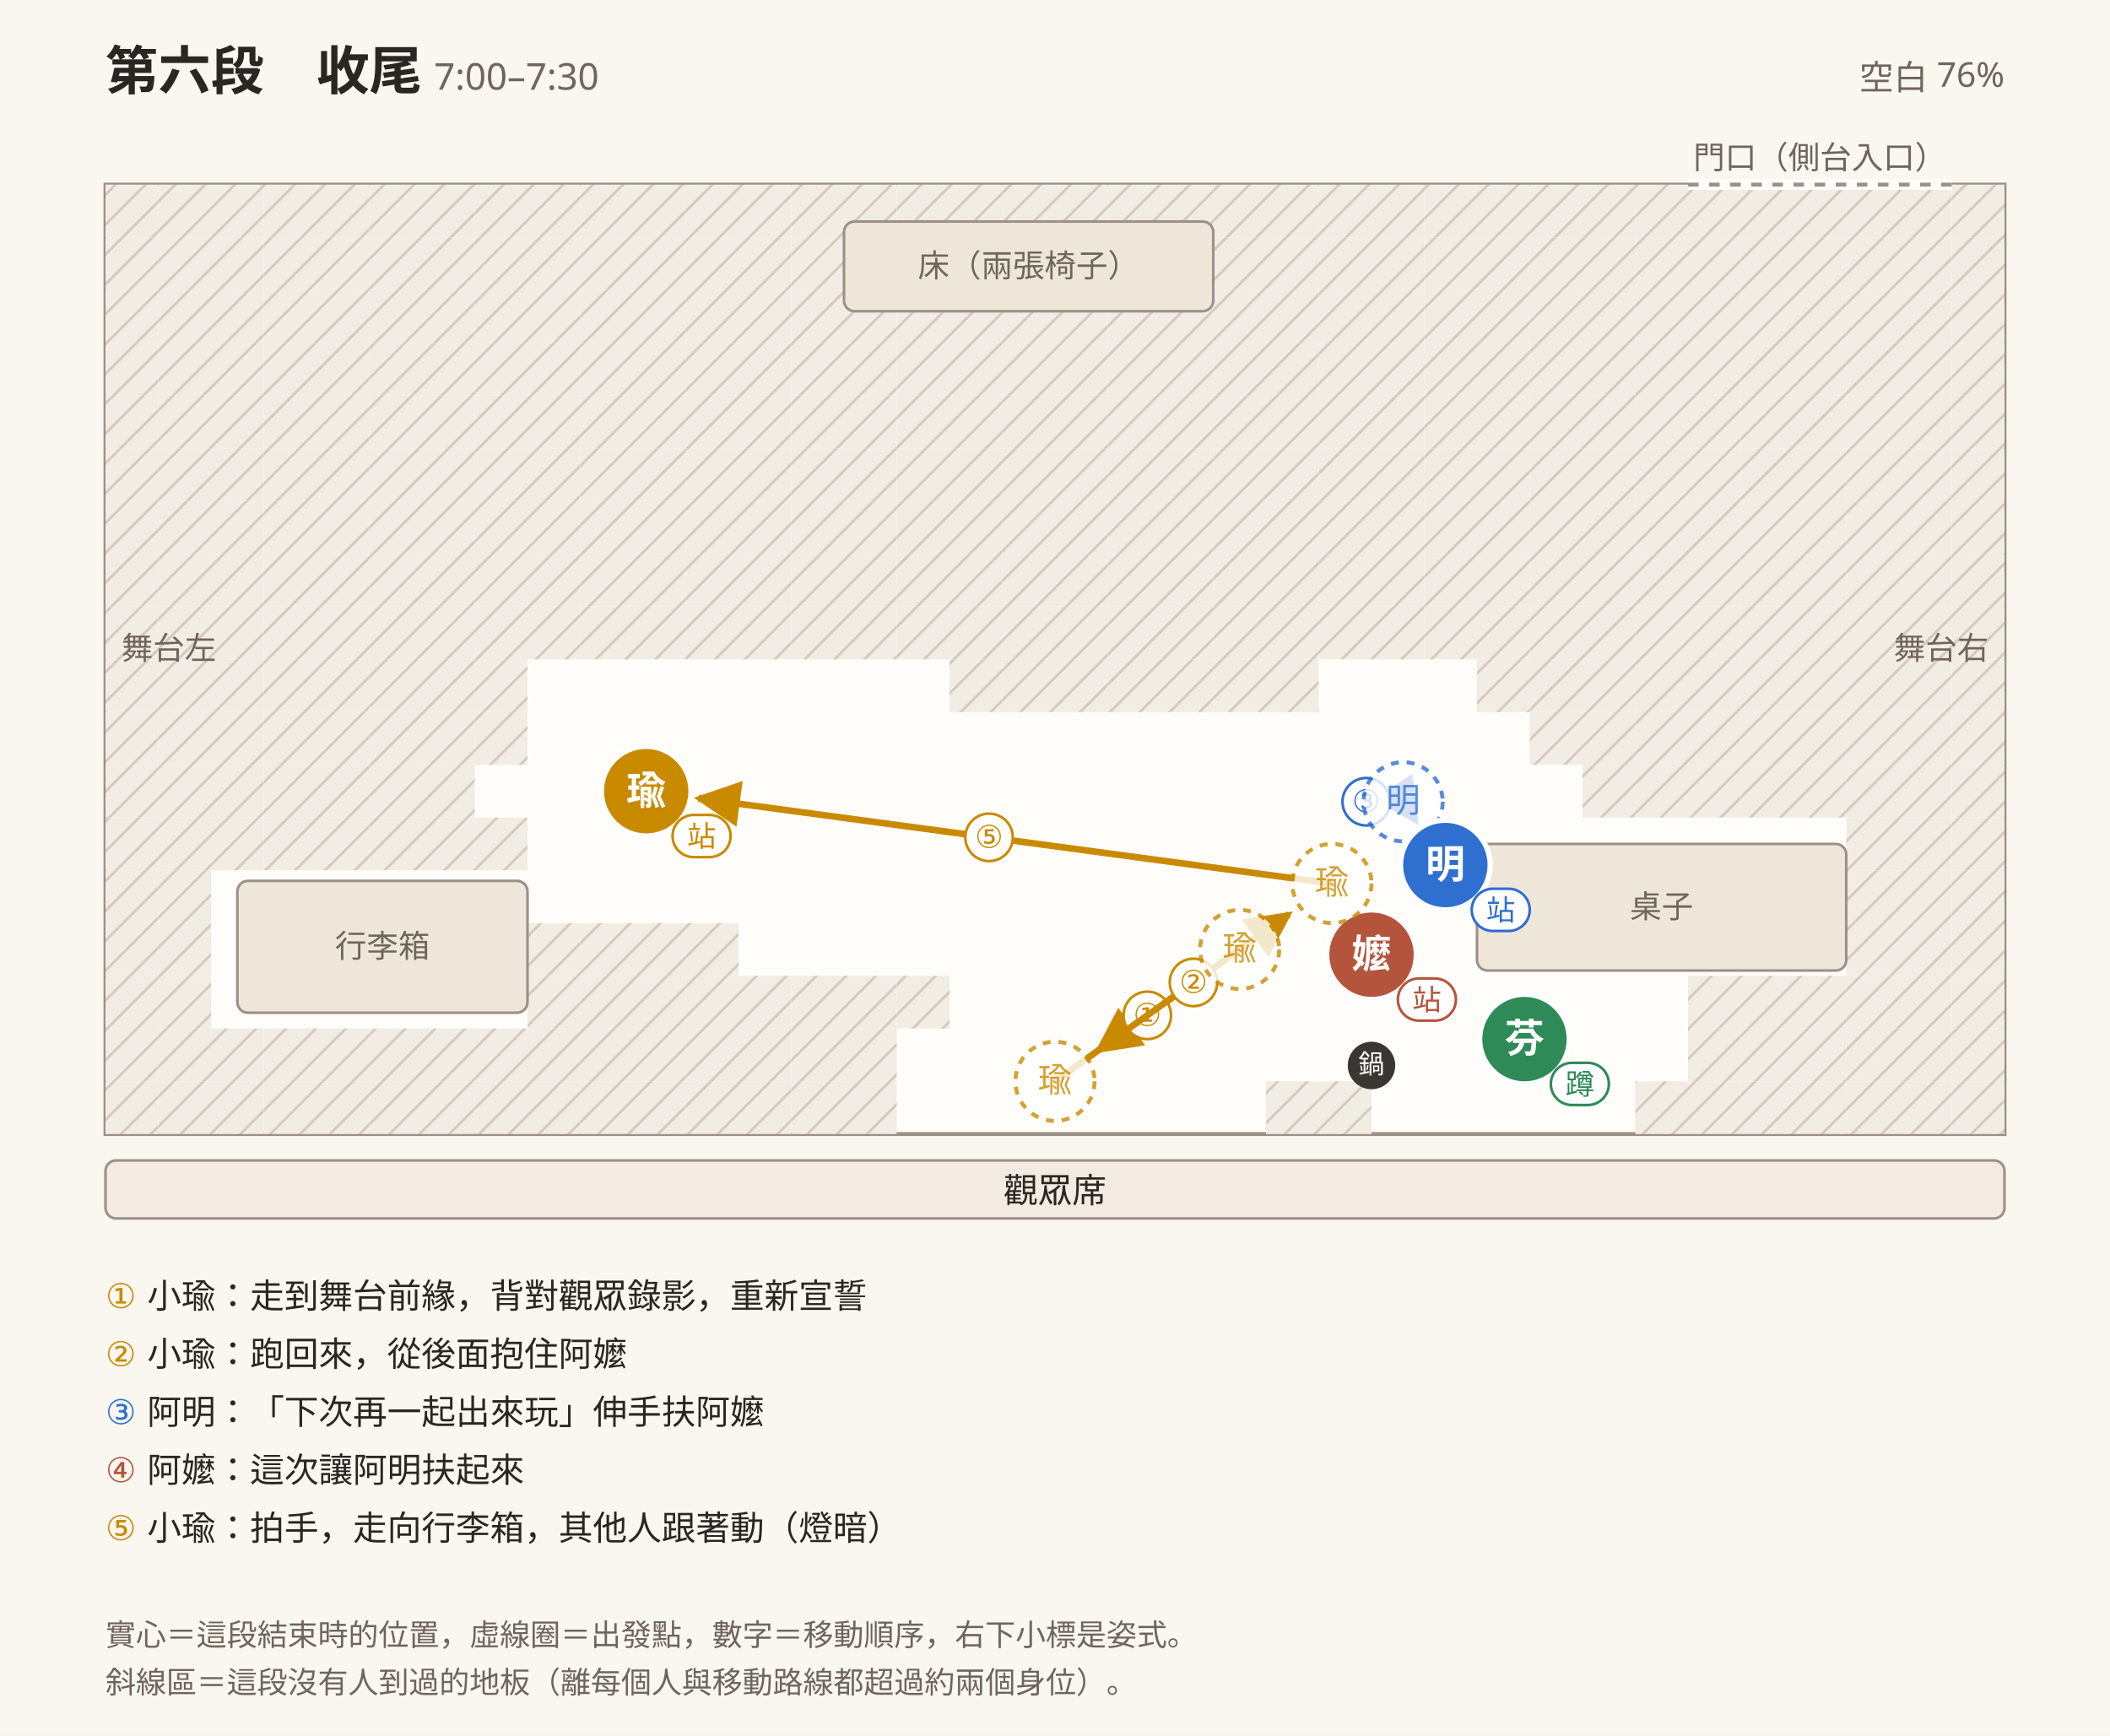
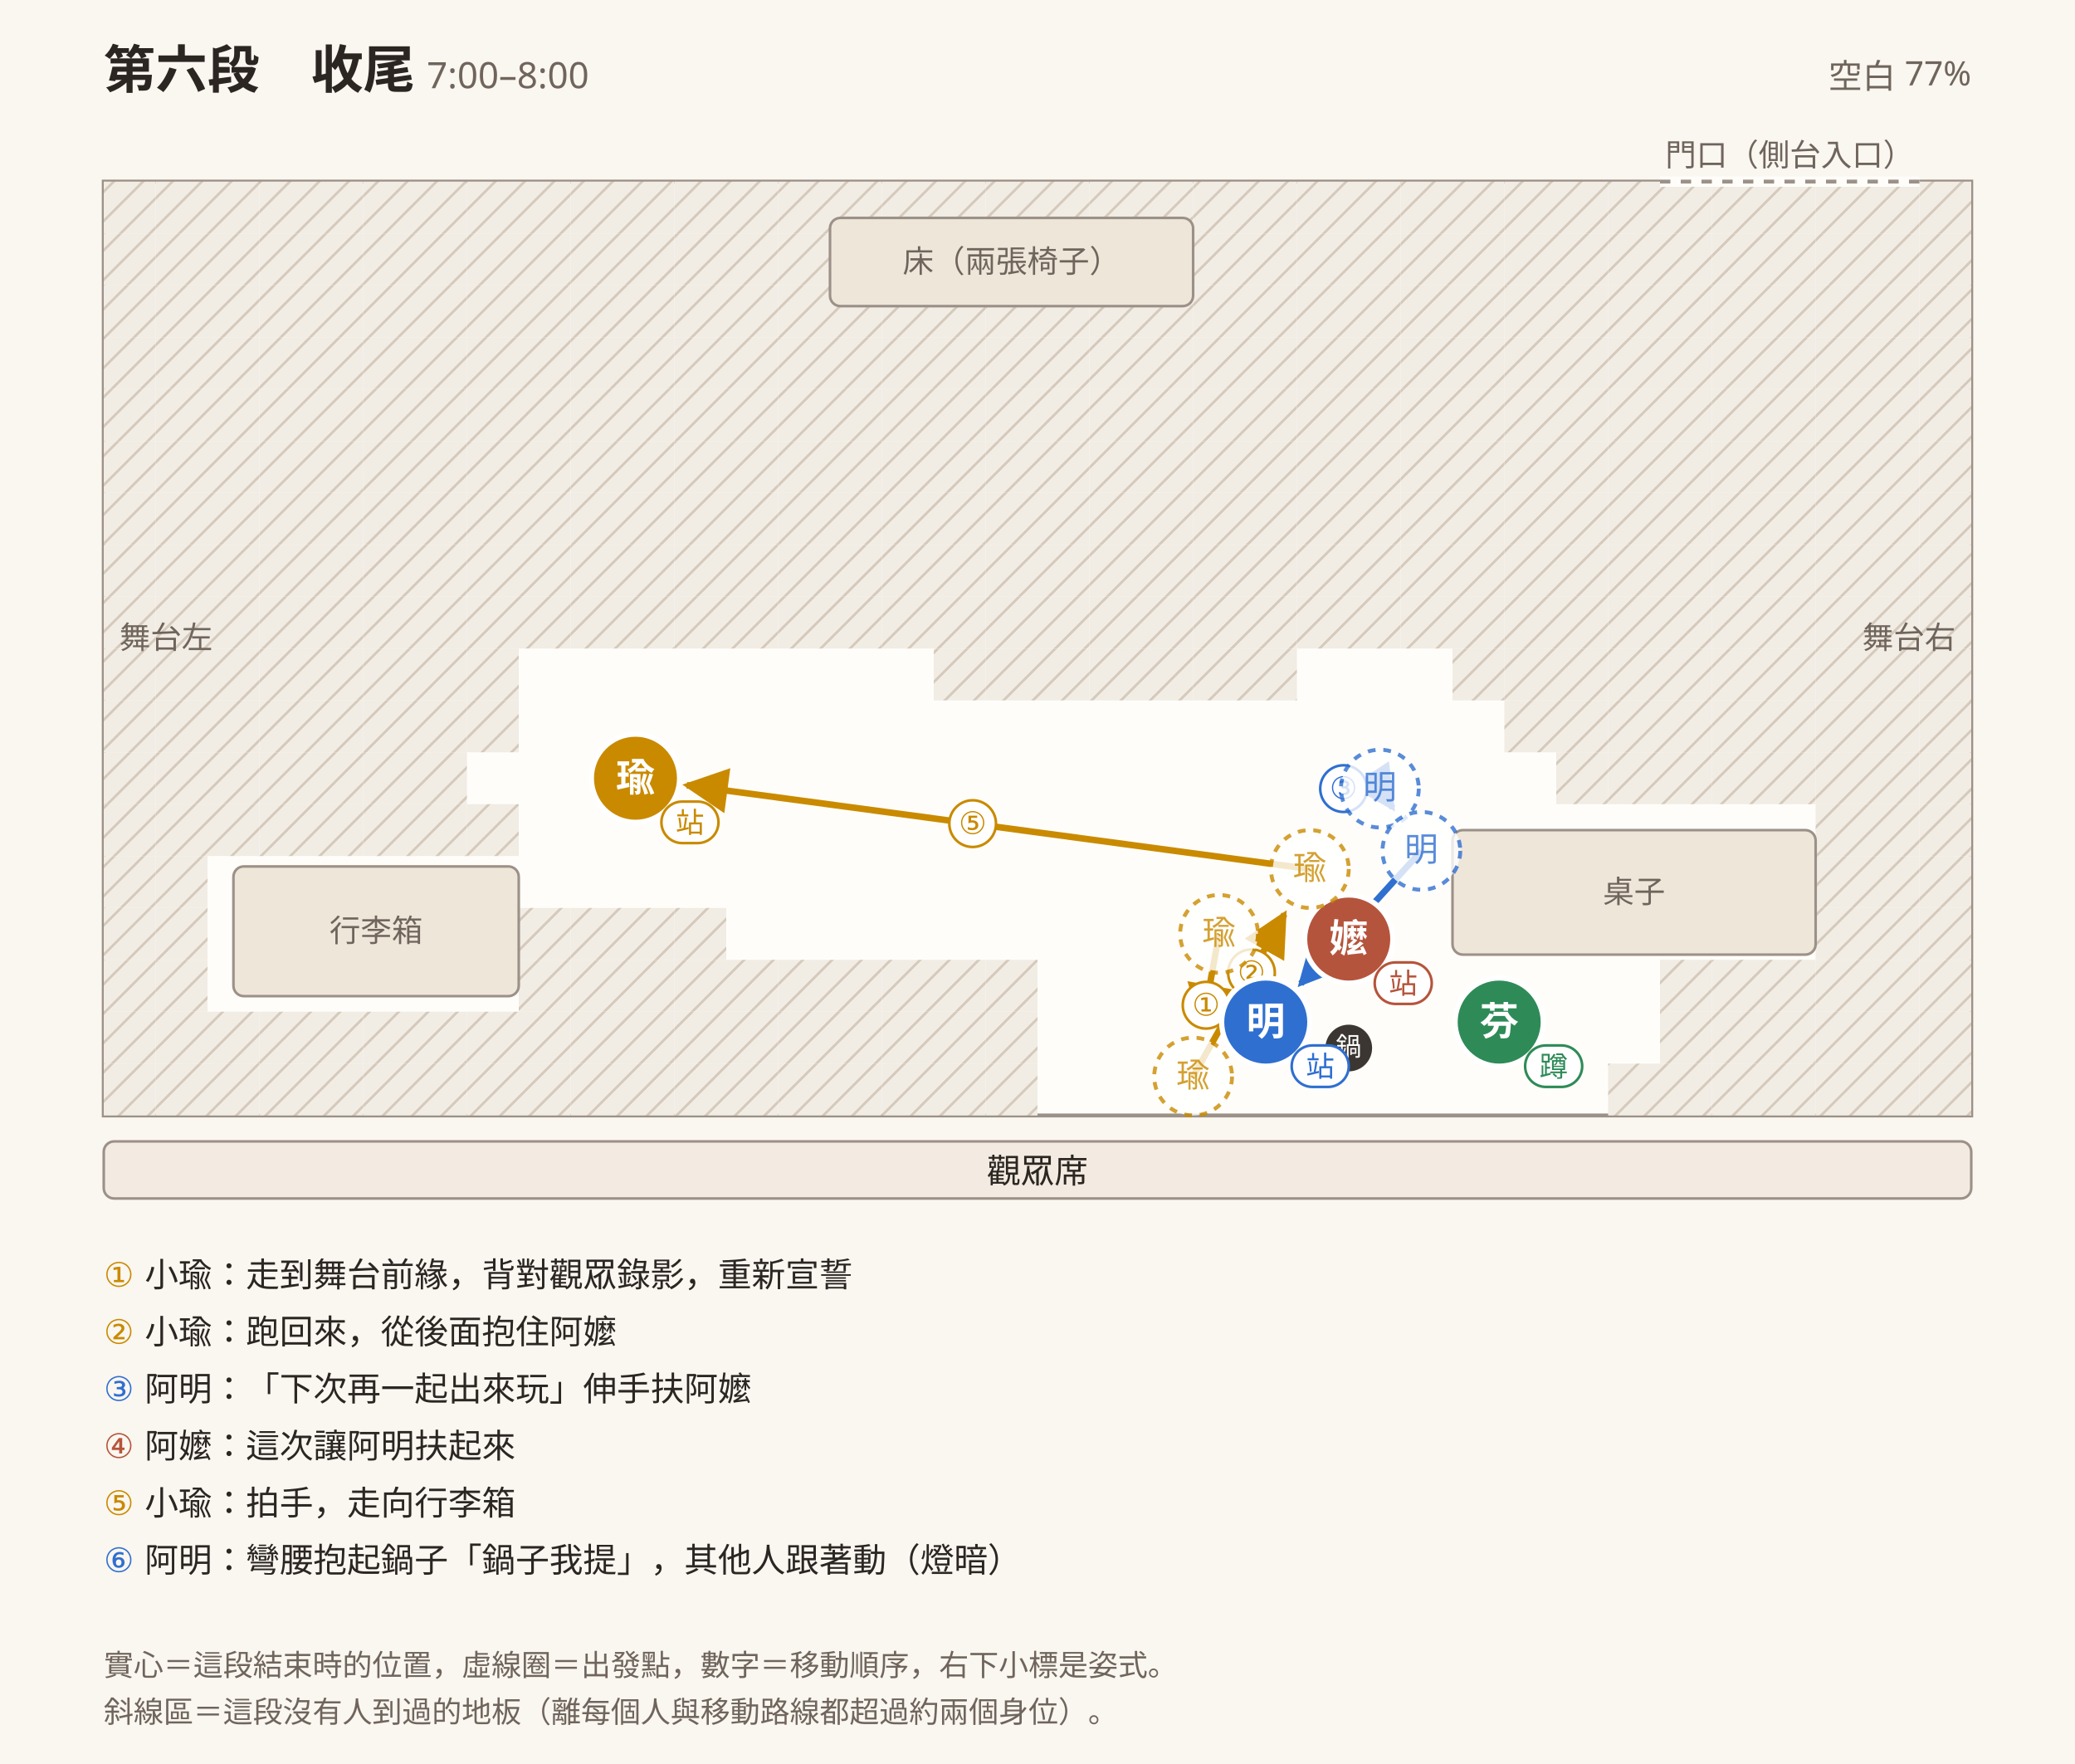
- <svg xmlns="http://www.w3.org/2000/svg" viewBox="0 0 800 658" width="800" height="658" font-family="PingFang TC, Noto Sans TC, Microsoft JhengHei, sans-serif">
+ <svg xmlns="http://www.w3.org/2000/svg" viewBox="0 0 800 680" width="800" height="680" font-family="PingFang TC, Noto Sans TC, Microsoft JhengHei, sans-serif">
  <defs>
    <marker id="arrow-嬤" viewBox="0 0 10 10" refX="9" refY="5" markerWidth="7" markerHeight="7" orient="auto-start-reverse">
      <path d="M0 0 L10 5 L0 10 z" fill="#b5543c" />
    </marker>
    <marker id="arrow-明" viewBox="0 0 10 10" refX="9" refY="5" markerWidth="7" markerHeight="7" orient="auto-start-reverse">
      <path d="M0 0 L10 5 L0 10 z" fill="#2f6fd0" />
    </marker>
    <marker id="arrow-芬" viewBox="0 0 10 10" refX="9" refY="5" markerWidth="7" markerHeight="7" orient="auto-start-reverse">
      <path d="M0 0 L10 5 L0 10 z" fill="#2e8b57" />
    </marker>
    <marker id="arrow-瑜" viewBox="0 0 10 10" refX="9" refY="5" markerWidth="7" markerHeight="7" orient="auto-start-reverse">
      <path d="M0 0 L10 5 L0 10 z" fill="#c98a00" />
    </marker>
    <pattern id="blank" width="8" height="8" patternUnits="userSpaceOnUse" patternTransform="rotate(45)">
      <rect width="8" height="8" fill="#f1ece4" />
      <line x1="0" y1="0" x2="0" y2="8" stroke="#d6cbbd" stroke-width="2" />
    </pattern>
  </defs>
  <rect width="100%" height="100%" fill="#faf6f0" />
-   <text x="40" y="34" font-size="20" font-weight="700" fill="#2b2622">第六段　收尾 <tspan font-size="14" font-weight="400" fill="#6f655c">7:00–7:30</tspan>
-   </text>
-   <text x="760" y="34" text-anchor="end" font-size="13" fill="#6f655c">空白 76%</text>
+   <text x="40" y="34" font-size="20" font-weight="700" fill="#2b2622">第六段　收尾 <tspan font-size="14" font-weight="400" fill="#6f655c">7:00–8:00</tspan>
+   </text>
+   <text x="760" y="34" text-anchor="end" font-size="13" fill="#6f655c">空白 77%</text>
  <rect x="40" y="70" width="720" height="360" fill="#fffdf9" stroke="#9c9188" stroke-width="1.5" />
  <rect x="40" y="70" width="20" height="20" fill="url(#blank)" />
  <rect x="40" y="90" width="20" height="20" fill="url(#blank)" />
  <rect x="40" y="110" width="20" height="20" fill="url(#blank)" />
  <rect x="40" y="130" width="20" height="20" fill="url(#blank)" />
  <rect x="40" y="150" width="20" height="20" fill="url(#blank)" />
  <rect x="40" y="170" width="20" height="20" fill="url(#blank)" />
  <rect x="40" y="190" width="20" height="20" fill="url(#blank)" />
  <rect x="40" y="210" width="20" height="20" fill="url(#blank)" />
  <rect x="40" y="230" width="20" height="20" fill="url(#blank)" />
  <rect x="40" y="250" width="20" height="20" fill="url(#blank)" />
  <rect x="40" y="270" width="20" height="20" fill="url(#blank)" />
  <rect x="40" y="290" width="20" height="20" fill="url(#blank)" />
  <rect x="40" y="310" width="20" height="20" fill="url(#blank)" />
  <rect x="40" y="330" width="20" height="20" fill="url(#blank)" />
  <rect x="40" y="350" width="20" height="20" fill="url(#blank)" />
  <rect x="40" y="370" width="20" height="20" fill="url(#blank)" />
  <rect x="40" y="390" width="20" height="20" fill="url(#blank)" />
  <rect x="40" y="410" width="20" height="20" fill="url(#blank)" />
  <rect x="60" y="70" width="20" height="20" fill="url(#blank)" />
  <rect x="60" y="90" width="20" height="20" fill="url(#blank)" />
  <rect x="60" y="110" width="20" height="20" fill="url(#blank)" />
  <rect x="60" y="130" width="20" height="20" fill="url(#blank)" />
  <rect x="60" y="150" width="20" height="20" fill="url(#blank)" />
  <rect x="60" y="170" width="20" height="20" fill="url(#blank)" />
  <rect x="60" y="190" width="20" height="20" fill="url(#blank)" />
  <rect x="60" y="210" width="20" height="20" fill="url(#blank)" />
  <rect x="60" y="230" width="20" height="20" fill="url(#blank)" />
  <rect x="60" y="250" width="20" height="20" fill="url(#blank)" />
  <rect x="60" y="270" width="20" height="20" fill="url(#blank)" />
  <rect x="60" y="290" width="20" height="20" fill="url(#blank)" />
  <rect x="60" y="310" width="20" height="20" fill="url(#blank)" />
  <rect x="60" y="330" width="20" height="20" fill="url(#blank)" />
  <rect x="60" y="350" width="20" height="20" fill="url(#blank)" />
  <rect x="60" y="370" width="20" height="20" fill="url(#blank)" />
  <rect x="60" y="390" width="20" height="20" fill="url(#blank)" />
  <rect x="60" y="410" width="20" height="20" fill="url(#blank)" />
  <rect x="80" y="70" width="20" height="20" fill="url(#blank)" />
  <rect x="80" y="90" width="20" height="20" fill="url(#blank)" />
  <rect x="80" y="110" width="20" height="20" fill="url(#blank)" />
  <rect x="80" y="130" width="20" height="20" fill="url(#blank)" />
  <rect x="80" y="150" width="20" height="20" fill="url(#blank)" />
  <rect x="80" y="170" width="20" height="20" fill="url(#blank)" />
  <rect x="80" y="190" width="20" height="20" fill="url(#blank)" />
  <rect x="80" y="210" width="20" height="20" fill="url(#blank)" />
  <rect x="80" y="230" width="20" height="20" fill="url(#blank)" />
  <rect x="80" y="250" width="20" height="20" fill="url(#blank)" />
  <rect x="80" y="270" width="20" height="20" fill="url(#blank)" />
  <rect x="80" y="290" width="20" height="20" fill="url(#blank)" />
  <rect x="80" y="310" width="20" height="20" fill="url(#blank)" />
  <rect x="80" y="390" width="20" height="20" fill="url(#blank)" />
  <rect x="80" y="410" width="20" height="20" fill="url(#blank)" />
  <rect x="100" y="70" width="20" height="20" fill="url(#blank)" />
  <rect x="100" y="90" width="20" height="20" fill="url(#blank)" />
  <rect x="100" y="110" width="20" height="20" fill="url(#blank)" />
  <rect x="100" y="130" width="20" height="20" fill="url(#blank)" />
  <rect x="100" y="150" width="20" height="20" fill="url(#blank)" />
  <rect x="100" y="170" width="20" height="20" fill="url(#blank)" />
  <rect x="100" y="190" width="20" height="20" fill="url(#blank)" />
  <rect x="100" y="210" width="20" height="20" fill="url(#blank)" />
  <rect x="100" y="230" width="20" height="20" fill="url(#blank)" />
  <rect x="100" y="250" width="20" height="20" fill="url(#blank)" />
  <rect x="100" y="270" width="20" height="20" fill="url(#blank)" />
  <rect x="100" y="290" width="20" height="20" fill="url(#blank)" />
  <rect x="100" y="310" width="20" height="20" fill="url(#blank)" />
  <rect x="100" y="390" width="20" height="20" fill="url(#blank)" />
  <rect x="100" y="410" width="20" height="20" fill="url(#blank)" />
  <rect x="120" y="70" width="20" height="20" fill="url(#blank)" />
  <rect x="120" y="90" width="20" height="20" fill="url(#blank)" />
  <rect x="120" y="110" width="20" height="20" fill="url(#blank)" />
  <rect x="120" y="130" width="20" height="20" fill="url(#blank)" />
  <rect x="120" y="150" width="20" height="20" fill="url(#blank)" />
  <rect x="120" y="170" width="20" height="20" fill="url(#blank)" />
  <rect x="120" y="190" width="20" height="20" fill="url(#blank)" />
  <rect x="120" y="210" width="20" height="20" fill="url(#blank)" />
  <rect x="120" y="230" width="20" height="20" fill="url(#blank)" />
  <rect x="120" y="250" width="20" height="20" fill="url(#blank)" />
  <rect x="120" y="270" width="20" height="20" fill="url(#blank)" />
  <rect x="120" y="290" width="20" height="20" fill="url(#blank)" />
  <rect x="120" y="310" width="20" height="20" fill="url(#blank)" />
  <rect x="120" y="390" width="20" height="20" fill="url(#blank)" />
  <rect x="120" y="410" width="20" height="20" fill="url(#blank)" />
  <rect x="140" y="70" width="20" height="20" fill="url(#blank)" />
  <rect x="140" y="90" width="20" height="20" fill="url(#blank)" />
  <rect x="140" y="110" width="20" height="20" fill="url(#blank)" />
  <rect x="140" y="130" width="20" height="20" fill="url(#blank)" />
  <rect x="140" y="150" width="20" height="20" fill="url(#blank)" />
  <rect x="140" y="170" width="20" height="20" fill="url(#blank)" />
  <rect x="140" y="190" width="20" height="20" fill="url(#blank)" />
  <rect x="140" y="210" width="20" height="20" fill="url(#blank)" />
  <rect x="140" y="230" width="20" height="20" fill="url(#blank)" />
  <rect x="140" y="250" width="20" height="20" fill="url(#blank)" />
  <rect x="140" y="270" width="20" height="20" fill="url(#blank)" />
  <rect x="140" y="290" width="20" height="20" fill="url(#blank)" />
  <rect x="140" y="310" width="20" height="20" fill="url(#blank)" />
  <rect x="140" y="390" width="20" height="20" fill="url(#blank)" />
  <rect x="140" y="410" width="20" height="20" fill="url(#blank)" />
  <rect x="160" y="70" width="20" height="20" fill="url(#blank)" />
  <rect x="160" y="90" width="20" height="20" fill="url(#blank)" />
  <rect x="160" y="110" width="20" height="20" fill="url(#blank)" />
  <rect x="160" y="130" width="20" height="20" fill="url(#blank)" />
  <rect x="160" y="150" width="20" height="20" fill="url(#blank)" />
  <rect x="160" y="170" width="20" height="20" fill="url(#blank)" />
  <rect x="160" y="190" width="20" height="20" fill="url(#blank)" />
  <rect x="160" y="210" width="20" height="20" fill="url(#blank)" />
  <rect x="160" y="230" width="20" height="20" fill="url(#blank)" />
  <rect x="160" y="250" width="20" height="20" fill="url(#blank)" />
  <rect x="160" y="270" width="20" height="20" fill="url(#blank)" />
  <rect x="160" y="290" width="20" height="20" fill="url(#blank)" />
  <rect x="160" y="310" width="20" height="20" fill="url(#blank)" />
  <rect x="160" y="390" width="20" height="20" fill="url(#blank)" />
  <rect x="160" y="410" width="20" height="20" fill="url(#blank)" />
  <rect x="180" y="70" width="20" height="20" fill="url(#blank)" />
  <rect x="180" y="90" width="20" height="20" fill="url(#blank)" />
  <rect x="180" y="110" width="20" height="20" fill="url(#blank)" />
  <rect x="180" y="130" width="20" height="20" fill="url(#blank)" />
  <rect x="180" y="150" width="20" height="20" fill="url(#blank)" />
  <rect x="180" y="170" width="20" height="20" fill="url(#blank)" />
  <rect x="180" y="190" width="20" height="20" fill="url(#blank)" />
  <rect x="180" y="210" width="20" height="20" fill="url(#blank)" />
  <rect x="180" y="230" width="20" height="20" fill="url(#blank)" />
  <rect x="180" y="250" width="20" height="20" fill="url(#blank)" />
  <rect x="180" y="270" width="20" height="20" fill="url(#blank)" />
  <rect x="180" y="310" width="20" height="20" fill="url(#blank)" />
  <rect x="180" y="390" width="20" height="20" fill="url(#blank)" />
  <rect x="180" y="410" width="20" height="20" fill="url(#blank)" />
  <rect x="200" y="70" width="20" height="20" fill="url(#blank)" />
  <rect x="200" y="90" width="20" height="20" fill="url(#blank)" />
  <rect x="200" y="110" width="20" height="20" fill="url(#blank)" />
  <rect x="200" y="130" width="20" height="20" fill="url(#blank)" />
  <rect x="200" y="150" width="20" height="20" fill="url(#blank)" />
  <rect x="200" y="170" width="20" height="20" fill="url(#blank)" />
  <rect x="200" y="190" width="20" height="20" fill="url(#blank)" />
  <rect x="200" y="210" width="20" height="20" fill="url(#blank)" />
  <rect x="200" y="230" width="20" height="20" fill="url(#blank)" />
  <rect x="200" y="350" width="20" height="20" fill="url(#blank)" />
  <rect x="200" y="370" width="20" height="20" fill="url(#blank)" />
  <rect x="200" y="390" width="20" height="20" fill="url(#blank)" />
  <rect x="200" y="410" width="20" height="20" fill="url(#blank)" />
  <rect x="220" y="70" width="20" height="20" fill="url(#blank)" />
  <rect x="220" y="90" width="20" height="20" fill="url(#blank)" />
  <rect x="220" y="110" width="20" height="20" fill="url(#blank)" />
  <rect x="220" y="130" width="20" height="20" fill="url(#blank)" />
  <rect x="220" y="150" width="20" height="20" fill="url(#blank)" />
  <rect x="220" y="170" width="20" height="20" fill="url(#blank)" />
  <rect x="220" y="190" width="20" height="20" fill="url(#blank)" />
  <rect x="220" y="210" width="20" height="20" fill="url(#blank)" />
  <rect x="220" y="230" width="20" height="20" fill="url(#blank)" />
  <rect x="220" y="350" width="20" height="20" fill="url(#blank)" />
  <rect x="220" y="370" width="20" height="20" fill="url(#blank)" />
  <rect x="220" y="390" width="20" height="20" fill="url(#blank)" />
  <rect x="220" y="410" width="20" height="20" fill="url(#blank)" />
  <rect x="240" y="70" width="20" height="20" fill="url(#blank)" />
  <rect x="240" y="90" width="20" height="20" fill="url(#blank)" />
  <rect x="240" y="110" width="20" height="20" fill="url(#blank)" />
  <rect x="240" y="130" width="20" height="20" fill="url(#blank)" />
  <rect x="240" y="150" width="20" height="20" fill="url(#blank)" />
  <rect x="240" y="170" width="20" height="20" fill="url(#blank)" />
  <rect x="240" y="190" width="20" height="20" fill="url(#blank)" />
  <rect x="240" y="210" width="20" height="20" fill="url(#blank)" />
  <rect x="240" y="230" width="20" height="20" fill="url(#blank)" />
  <rect x="240" y="350" width="20" height="20" fill="url(#blank)" />
  <rect x="240" y="370" width="20" height="20" fill="url(#blank)" />
  <rect x="240" y="390" width="20" height="20" fill="url(#blank)" />
  <rect x="240" y="410" width="20" height="20" fill="url(#blank)" />
  <rect x="260" y="70" width="20" height="20" fill="url(#blank)" />
  <rect x="260" y="90" width="20" height="20" fill="url(#blank)" />
  <rect x="260" y="110" width="20" height="20" fill="url(#blank)" />
  <rect x="260" y="130" width="20" height="20" fill="url(#blank)" />
  <rect x="260" y="150" width="20" height="20" fill="url(#blank)" />
  <rect x="260" y="170" width="20" height="20" fill="url(#blank)" />
  <rect x="260" y="190" width="20" height="20" fill="url(#blank)" />
  <rect x="260" y="210" width="20" height="20" fill="url(#blank)" />
  <rect x="260" y="230" width="20" height="20" fill="url(#blank)" />
  <rect x="260" y="350" width="20" height="20" fill="url(#blank)" />
  <rect x="260" y="370" width="20" height="20" fill="url(#blank)" />
  <rect x="260" y="390" width="20" height="20" fill="url(#blank)" />
  <rect x="260" y="410" width="20" height="20" fill="url(#blank)" />
  <rect x="280" y="70" width="20" height="20" fill="url(#blank)" />
  <rect x="280" y="90" width="20" height="20" fill="url(#blank)" />
  <rect x="280" y="110" width="20" height="20" fill="url(#blank)" />
  <rect x="280" y="130" width="20" height="20" fill="url(#blank)" />
  <rect x="280" y="150" width="20" height="20" fill="url(#blank)" />
  <rect x="280" y="170" width="20" height="20" fill="url(#blank)" />
  <rect x="280" y="190" width="20" height="20" fill="url(#blank)" />
  <rect x="280" y="210" width="20" height="20" fill="url(#blank)" />
  <rect x="280" y="230" width="20" height="20" fill="url(#blank)" />
  <rect x="280" y="370" width="20" height="20" fill="url(#blank)" />
  <rect x="280" y="390" width="20" height="20" fill="url(#blank)" />
  <rect x="280" y="410" width="20" height="20" fill="url(#blank)" />
  <rect x="300" y="70" width="20" height="20" fill="url(#blank)" />
  <rect x="300" y="90" width="20" height="20" fill="url(#blank)" />
  <rect x="300" y="110" width="20" height="20" fill="url(#blank)" />
  <rect x="300" y="130" width="20" height="20" fill="url(#blank)" />
  <rect x="300" y="150" width="20" height="20" fill="url(#blank)" />
  <rect x="300" y="170" width="20" height="20" fill="url(#blank)" />
  <rect x="300" y="190" width="20" height="20" fill="url(#blank)" />
  <rect x="300" y="210" width="20" height="20" fill="url(#blank)" />
  <rect x="300" y="230" width="20" height="20" fill="url(#blank)" />
  <rect x="300" y="370" width="20" height="20" fill="url(#blank)" />
  <rect x="300" y="390" width="20" height="20" fill="url(#blank)" />
  <rect x="300" y="410" width="20" height="20" fill="url(#blank)" />
  <rect x="320" y="70" width="20" height="20" fill="url(#blank)" />
  <rect x="320" y="110" width="20" height="20" fill="url(#blank)" />
  <rect x="320" y="130" width="20" height="20" fill="url(#blank)" />
  <rect x="320" y="150" width="20" height="20" fill="url(#blank)" />
  <rect x="320" y="170" width="20" height="20" fill="url(#blank)" />
  <rect x="320" y="190" width="20" height="20" fill="url(#blank)" />
  <rect x="320" y="210" width="20" height="20" fill="url(#blank)" />
  <rect x="320" y="230" width="20" height="20" fill="url(#blank)" />
  <rect x="320" y="370" width="20" height="20" fill="url(#blank)" />
  <rect x="320" y="390" width="20" height="20" fill="url(#blank)" />
  <rect x="320" y="410" width="20" height="20" fill="url(#blank)" />
  <rect x="340" y="70" width="20" height="20" fill="url(#blank)" />
  <rect x="340" y="110" width="20" height="20" fill="url(#blank)" />
  <rect x="340" y="130" width="20" height="20" fill="url(#blank)" />
  <rect x="340" y="150" width="20" height="20" fill="url(#blank)" />
  <rect x="340" y="170" width="20" height="20" fill="url(#blank)" />
  <rect x="340" y="190" width="20" height="20" fill="url(#blank)" />
  <rect x="340" y="210" width="20" height="20" fill="url(#blank)" />
  <rect x="340" y="230" width="20" height="20" fill="url(#blank)" />
  <rect x="340" y="370" width="20" height="20" fill="url(#blank)" />
+   <rect x="340" y="390" width="20" height="20" fill="url(#blank)" />
+   <rect x="340" y="410" width="20" height="20" fill="url(#blank)" />
  <rect x="360" y="70" width="20" height="20" fill="url(#blank)" />
  <rect x="360" y="110" width="20" height="20" fill="url(#blank)" />
  <rect x="360" y="130" width="20" height="20" fill="url(#blank)" />
  <rect x="360" y="150" width="20" height="20" fill="url(#blank)" />
  <rect x="360" y="170" width="20" height="20" fill="url(#blank)" />
  <rect x="360" y="190" width="20" height="20" fill="url(#blank)" />
  <rect x="360" y="210" width="20" height="20" fill="url(#blank)" />
  <rect x="360" y="230" width="20" height="20" fill="url(#blank)" />
  <rect x="360" y="250" width="20" height="20" fill="url(#blank)" />
+   <rect x="360" y="370" width="20" height="20" fill="url(#blank)" />
+   <rect x="360" y="390" width="20" height="20" fill="url(#blank)" />
+   <rect x="360" y="410" width="20" height="20" fill="url(#blank)" />
  <rect x="380" y="70" width="20" height="20" fill="url(#blank)" />
  <rect x="380" y="110" width="20" height="20" fill="url(#blank)" />
  <rect x="380" y="130" width="20" height="20" fill="url(#blank)" />
  <rect x="380" y="150" width="20" height="20" fill="url(#blank)" />
  <rect x="380" y="170" width="20" height="20" fill="url(#blank)" />
  <rect x="380" y="190" width="20" height="20" fill="url(#blank)" />
  <rect x="380" y="210" width="20" height="20" fill="url(#blank)" />
  <rect x="380" y="230" width="20" height="20" fill="url(#blank)" />
  <rect x="380" y="250" width="20" height="20" fill="url(#blank)" />
+   <rect x="380" y="370" width="20" height="20" fill="url(#blank)" />
+   <rect x="380" y="390" width="20" height="20" fill="url(#blank)" />
+   <rect x="380" y="410" width="20" height="20" fill="url(#blank)" />
  <rect x="400" y="70" width="20" height="20" fill="url(#blank)" />
  <rect x="400" y="110" width="20" height="20" fill="url(#blank)" />
  <rect x="400" y="130" width="20" height="20" fill="url(#blank)" />
  <rect x="400" y="150" width="20" height="20" fill="url(#blank)" />
  <rect x="400" y="170" width="20" height="20" fill="url(#blank)" />
  <rect x="400" y="190" width="20" height="20" fill="url(#blank)" />
  <rect x="400" y="210" width="20" height="20" fill="url(#blank)" />
  <rect x="400" y="230" width="20" height="20" fill="url(#blank)" />
  <rect x="400" y="250" width="20" height="20" fill="url(#blank)" />
  <rect x="420" y="70" width="20" height="20" fill="url(#blank)" />
  <rect x="420" y="110" width="20" height="20" fill="url(#blank)" />
  <rect x="420" y="130" width="20" height="20" fill="url(#blank)" />
  <rect x="420" y="150" width="20" height="20" fill="url(#blank)" />
  <rect x="420" y="170" width="20" height="20" fill="url(#blank)" />
  <rect x="420" y="190" width="20" height="20" fill="url(#blank)" />
  <rect x="420" y="210" width="20" height="20" fill="url(#blank)" />
  <rect x="420" y="230" width="20" height="20" fill="url(#blank)" />
  <rect x="420" y="250" width="20" height="20" fill="url(#blank)" />
  <rect x="440" y="70" width="20" height="20" fill="url(#blank)" />
  <rect x="440" y="110" width="20" height="20" fill="url(#blank)" />
  <rect x="440" y="130" width="20" height="20" fill="url(#blank)" />
  <rect x="440" y="150" width="20" height="20" fill="url(#blank)" />
  <rect x="440" y="170" width="20" height="20" fill="url(#blank)" />
  <rect x="440" y="190" width="20" height="20" fill="url(#blank)" />
  <rect x="440" y="210" width="20" height="20" fill="url(#blank)" />
  <rect x="440" y="230" width="20" height="20" fill="url(#blank)" />
  <rect x="440" y="250" width="20" height="20" fill="url(#blank)" />
  <rect x="460" y="70" width="20" height="20" fill="url(#blank)" />
  <rect x="460" y="90" width="20" height="20" fill="url(#blank)" />
  <rect x="460" y="110" width="20" height="20" fill="url(#blank)" />
  <rect x="460" y="130" width="20" height="20" fill="url(#blank)" />
  <rect x="460" y="150" width="20" height="20" fill="url(#blank)" />
  <rect x="460" y="170" width="20" height="20" fill="url(#blank)" />
  <rect x="460" y="190" width="20" height="20" fill="url(#blank)" />
  <rect x="460" y="210" width="20" height="20" fill="url(#blank)" />
  <rect x="460" y="230" width="20" height="20" fill="url(#blank)" />
  <rect x="460" y="250" width="20" height="20" fill="url(#blank)" />
  <rect x="480" y="70" width="20" height="20" fill="url(#blank)" />
  <rect x="480" y="90" width="20" height="20" fill="url(#blank)" />
  <rect x="480" y="110" width="20" height="20" fill="url(#blank)" />
  <rect x="480" y="130" width="20" height="20" fill="url(#blank)" />
  <rect x="480" y="150" width="20" height="20" fill="url(#blank)" />
  <rect x="480" y="170" width="20" height="20" fill="url(#blank)" />
  <rect x="480" y="190" width="20" height="20" fill="url(#blank)" />
  <rect x="480" y="210" width="20" height="20" fill="url(#blank)" />
  <rect x="480" y="230" width="20" height="20" fill="url(#blank)" />
  <rect x="480" y="250" width="20" height="20" fill="url(#blank)" />
-   <rect x="480" y="410" width="20" height="20" fill="url(#blank)" />
  <rect x="500" y="70" width="20" height="20" fill="url(#blank)" />
  <rect x="500" y="90" width="20" height="20" fill="url(#blank)" />
  <rect x="500" y="110" width="20" height="20" fill="url(#blank)" />
  <rect x="500" y="130" width="20" height="20" fill="url(#blank)" />
  <rect x="500" y="150" width="20" height="20" fill="url(#blank)" />
  <rect x="500" y="170" width="20" height="20" fill="url(#blank)" />
  <rect x="500" y="190" width="20" height="20" fill="url(#blank)" />
  <rect x="500" y="210" width="20" height="20" fill="url(#blank)" />
  <rect x="500" y="230" width="20" height="20" fill="url(#blank)" />
-   <rect x="500" y="410" width="20" height="20" fill="url(#blank)" />
  <rect x="520" y="70" width="20" height="20" fill="url(#blank)" />
  <rect x="520" y="90" width="20" height="20" fill="url(#blank)" />
  <rect x="520" y="110" width="20" height="20" fill="url(#blank)" />
  <rect x="520" y="130" width="20" height="20" fill="url(#blank)" />
  <rect x="520" y="150" width="20" height="20" fill="url(#blank)" />
  <rect x="520" y="170" width="20" height="20" fill="url(#blank)" />
  <rect x="520" y="190" width="20" height="20" fill="url(#blank)" />
  <rect x="520" y="210" width="20" height="20" fill="url(#blank)" />
  <rect x="520" y="230" width="20" height="20" fill="url(#blank)" />
  <rect x="540" y="70" width="20" height="20" fill="url(#blank)" />
  <rect x="540" y="90" width="20" height="20" fill="url(#blank)" />
  <rect x="540" y="110" width="20" height="20" fill="url(#blank)" />
  <rect x="540" y="130" width="20" height="20" fill="url(#blank)" />
  <rect x="540" y="150" width="20" height="20" fill="url(#blank)" />
  <rect x="540" y="170" width="20" height="20" fill="url(#blank)" />
  <rect x="540" y="190" width="20" height="20" fill="url(#blank)" />
  <rect x="540" y="210" width="20" height="20" fill="url(#blank)" />
  <rect x="540" y="230" width="20" height="20" fill="url(#blank)" />
  <rect x="560" y="70" width="20" height="20" fill="url(#blank)" />
  <rect x="560" y="90" width="20" height="20" fill="url(#blank)" />
  <rect x="560" y="110" width="20" height="20" fill="url(#blank)" />
  <rect x="560" y="130" width="20" height="20" fill="url(#blank)" />
  <rect x="560" y="150" width="20" height="20" fill="url(#blank)" />
  <rect x="560" y="170" width="20" height="20" fill="url(#blank)" />
  <rect x="560" y="190" width="20" height="20" fill="url(#blank)" />
  <rect x="560" y="210" width="20" height="20" fill="url(#blank)" />
  <rect x="560" y="230" width="20" height="20" fill="url(#blank)" />
  <rect x="560" y="250" width="20" height="20" fill="url(#blank)" />
  <rect x="580" y="70" width="20" height="20" fill="url(#blank)" />
  <rect x="580" y="90" width="20" height="20" fill="url(#blank)" />
  <rect x="580" y="110" width="20" height="20" fill="url(#blank)" />
  <rect x="580" y="130" width="20" height="20" fill="url(#blank)" />
  <rect x="580" y="150" width="20" height="20" fill="url(#blank)" />
  <rect x="580" y="170" width="20" height="20" fill="url(#blank)" />
  <rect x="580" y="190" width="20" height="20" fill="url(#blank)" />
  <rect x="580" y="210" width="20" height="20" fill="url(#blank)" />
  <rect x="580" y="230" width="20" height="20" fill="url(#blank)" />
  <rect x="580" y="250" width="20" height="20" fill="url(#blank)" />
  <rect x="580" y="270" width="20" height="20" fill="url(#blank)" />
  <rect x="600" y="70" width="20" height="20" fill="url(#blank)" />
  <rect x="600" y="90" width="20" height="20" fill="url(#blank)" />
  <rect x="600" y="110" width="20" height="20" fill="url(#blank)" />
  <rect x="600" y="130" width="20" height="20" fill="url(#blank)" />
  <rect x="600" y="150" width="20" height="20" fill="url(#blank)" />
  <rect x="600" y="170" width="20" height="20" fill="url(#blank)" />
  <rect x="600" y="190" width="20" height="20" fill="url(#blank)" />
  <rect x="600" y="210" width="20" height="20" fill="url(#blank)" />
  <rect x="600" y="230" width="20" height="20" fill="url(#blank)" />
  <rect x="600" y="250" width="20" height="20" fill="url(#blank)" />
  <rect x="600" y="270" width="20" height="20" fill="url(#blank)" />
  <rect x="600" y="290" width="20" height="20" fill="url(#blank)" />
  <rect x="620" y="70" width="20" height="20" fill="url(#blank)" />
  <rect x="620" y="90" width="20" height="20" fill="url(#blank)" />
  <rect x="620" y="110" width="20" height="20" fill="url(#blank)" />
  <rect x="620" y="130" width="20" height="20" fill="url(#blank)" />
  <rect x="620" y="150" width="20" height="20" fill="url(#blank)" />
  <rect x="620" y="170" width="20" height="20" fill="url(#blank)" />
  <rect x="620" y="190" width="20" height="20" fill="url(#blank)" />
  <rect x="620" y="210" width="20" height="20" fill="url(#blank)" />
  <rect x="620" y="230" width="20" height="20" fill="url(#blank)" />
  <rect x="620" y="250" width="20" height="20" fill="url(#blank)" />
  <rect x="620" y="270" width="20" height="20" fill="url(#blank)" />
  <rect x="620" y="290" width="20" height="20" fill="url(#blank)" />
  <rect x="620" y="410" width="20" height="20" fill="url(#blank)" />
  <rect x="640" y="70" width="20" height="20" fill="url(#blank)" />
  <rect x="640" y="90" width="20" height="20" fill="url(#blank)" />
  <rect x="640" y="110" width="20" height="20" fill="url(#blank)" />
  <rect x="640" y="130" width="20" height="20" fill="url(#blank)" />
  <rect x="640" y="150" width="20" height="20" fill="url(#blank)" />
  <rect x="640" y="170" width="20" height="20" fill="url(#blank)" />
  <rect x="640" y="190" width="20" height="20" fill="url(#blank)" />
  <rect x="640" y="210" width="20" height="20" fill="url(#blank)" />
  <rect x="640" y="230" width="20" height="20" fill="url(#blank)" />
  <rect x="640" y="250" width="20" height="20" fill="url(#blank)" />
  <rect x="640" y="270" width="20" height="20" fill="url(#blank)" />
  <rect x="640" y="290" width="20" height="20" fill="url(#blank)" />
  <rect x="640" y="370" width="20" height="20" fill="url(#blank)" />
  <rect x="640" y="390" width="20" height="20" fill="url(#blank)" />
  <rect x="640" y="410" width="20" height="20" fill="url(#blank)" />
  <rect x="660" y="70" width="20" height="20" fill="url(#blank)" />
  <rect x="660" y="90" width="20" height="20" fill="url(#blank)" />
  <rect x="660" y="110" width="20" height="20" fill="url(#blank)" />
  <rect x="660" y="130" width="20" height="20" fill="url(#blank)" />
  <rect x="660" y="150" width="20" height="20" fill="url(#blank)" />
  <rect x="660" y="170" width="20" height="20" fill="url(#blank)" />
  <rect x="660" y="190" width="20" height="20" fill="url(#blank)" />
  <rect x="660" y="210" width="20" height="20" fill="url(#blank)" />
  <rect x="660" y="230" width="20" height="20" fill="url(#blank)" />
  <rect x="660" y="250" width="20" height="20" fill="url(#blank)" />
  <rect x="660" y="270" width="20" height="20" fill="url(#blank)" />
  <rect x="660" y="290" width="20" height="20" fill="url(#blank)" />
  <rect x="660" y="370" width="20" height="20" fill="url(#blank)" />
  <rect x="660" y="390" width="20" height="20" fill="url(#blank)" />
  <rect x="660" y="410" width="20" height="20" fill="url(#blank)" />
  <rect x="680" y="70" width="20" height="20" fill="url(#blank)" />
  <rect x="680" y="90" width="20" height="20" fill="url(#blank)" />
  <rect x="680" y="110" width="20" height="20" fill="url(#blank)" />
  <rect x="680" y="130" width="20" height="20" fill="url(#blank)" />
  <rect x="680" y="150" width="20" height="20" fill="url(#blank)" />
  <rect x="680" y="170" width="20" height="20" fill="url(#blank)" />
  <rect x="680" y="190" width="20" height="20" fill="url(#blank)" />
  <rect x="680" y="210" width="20" height="20" fill="url(#blank)" />
  <rect x="680" y="230" width="20" height="20" fill="url(#blank)" />
  <rect x="680" y="250" width="20" height="20" fill="url(#blank)" />
  <rect x="680" y="270" width="20" height="20" fill="url(#blank)" />
  <rect x="680" y="290" width="20" height="20" fill="url(#blank)" />
  <rect x="680" y="370" width="20" height="20" fill="url(#blank)" />
  <rect x="680" y="390" width="20" height="20" fill="url(#blank)" />
  <rect x="680" y="410" width="20" height="20" fill="url(#blank)" />
  <rect x="700" y="70" width="20" height="20" fill="url(#blank)" />
  <rect x="700" y="90" width="20" height="20" fill="url(#blank)" />
  <rect x="700" y="110" width="20" height="20" fill="url(#blank)" />
  <rect x="700" y="130" width="20" height="20" fill="url(#blank)" />
  <rect x="700" y="150" width="20" height="20" fill="url(#blank)" />
  <rect x="700" y="170" width="20" height="20" fill="url(#blank)" />
  <rect x="700" y="190" width="20" height="20" fill="url(#blank)" />
  <rect x="700" y="210" width="20" height="20" fill="url(#blank)" />
  <rect x="700" y="230" width="20" height="20" fill="url(#blank)" />
  <rect x="700" y="250" width="20" height="20" fill="url(#blank)" />
  <rect x="700" y="270" width="20" height="20" fill="url(#blank)" />
  <rect x="700" y="290" width="20" height="20" fill="url(#blank)" />
  <rect x="700" y="310" width="20" height="20" fill="url(#blank)" />
  <rect x="700" y="330" width="20" height="20" fill="url(#blank)" />
  <rect x="700" y="350" width="20" height="20" fill="url(#blank)" />
  <rect x="700" y="370" width="20" height="20" fill="url(#blank)" />
  <rect x="700" y="390" width="20" height="20" fill="url(#blank)" />
  <rect x="700" y="410" width="20" height="20" fill="url(#blank)" />
  <rect x="720" y="70" width="20" height="20" fill="url(#blank)" />
  <rect x="720" y="90" width="20" height="20" fill="url(#blank)" />
  <rect x="720" y="110" width="20" height="20" fill="url(#blank)" />
  <rect x="720" y="130" width="20" height="20" fill="url(#blank)" />
  <rect x="720" y="150" width="20" height="20" fill="url(#blank)" />
  <rect x="720" y="170" width="20" height="20" fill="url(#blank)" />
  <rect x="720" y="190" width="20" height="20" fill="url(#blank)" />
  <rect x="720" y="210" width="20" height="20" fill="url(#blank)" />
  <rect x="720" y="230" width="20" height="20" fill="url(#blank)" />
  <rect x="720" y="250" width="20" height="20" fill="url(#blank)" />
  <rect x="720" y="270" width="20" height="20" fill="url(#blank)" />
  <rect x="720" y="290" width="20" height="20" fill="url(#blank)" />
  <rect x="720" y="310" width="20" height="20" fill="url(#blank)" />
  <rect x="720" y="330" width="20" height="20" fill="url(#blank)" />
  <rect x="720" y="350" width="20" height="20" fill="url(#blank)" />
  <rect x="720" y="370" width="20" height="20" fill="url(#blank)" />
  <rect x="720" y="390" width="20" height="20" fill="url(#blank)" />
  <rect x="720" y="410" width="20" height="20" fill="url(#blank)" />
  <rect x="740" y="70" width="20" height="20" fill="url(#blank)" />
  <rect x="740" y="90" width="20" height="20" fill="url(#blank)" />
  <rect x="740" y="110" width="20" height="20" fill="url(#blank)" />
  <rect x="740" y="130" width="20" height="20" fill="url(#blank)" />
  <rect x="740" y="150" width="20" height="20" fill="url(#blank)" />
  <rect x="740" y="170" width="20" height="20" fill="url(#blank)" />
  <rect x="740" y="190" width="20" height="20" fill="url(#blank)" />
  <rect x="740" y="210" width="20" height="20" fill="url(#blank)" />
  <rect x="740" y="230" width="20" height="20" fill="url(#blank)" />
  <rect x="740" y="250" width="20" height="20" fill="url(#blank)" />
  <rect x="740" y="270" width="20" height="20" fill="url(#blank)" />
  <rect x="740" y="290" width="20" height="20" fill="url(#blank)" />
  <rect x="740" y="310" width="20" height="20" fill="url(#blank)" />
  <rect x="740" y="330" width="20" height="20" fill="url(#blank)" />
  <rect x="740" y="350" width="20" height="20" fill="url(#blank)" />
  <rect x="740" y="370" width="20" height="20" fill="url(#blank)" />
  <rect x="740" y="390" width="20" height="20" fill="url(#blank)" />
  <rect x="740" y="410" width="20" height="20" fill="url(#blank)" />
  <rect x="320" y="84" width="140" height="34" rx="4" fill="#efe6da" stroke="#9c9188" />
  <text x="390" y="105" text-anchor="middle" font-size="12" fill="#6f655c">床（兩張椅子）</text>
  <rect x="90" y="334" width="110" height="50" rx="4" fill="#efe6da" stroke="#9c9188" />
  <text x="145" y="363" text-anchor="middle" font-size="12" fill="#6f655c">行李箱</text>
  <rect x="560" y="320" width="140" height="48" rx="4" fill="#efe6da" stroke="#9c9188" />
  <text x="630" y="348" text-anchor="middle" font-size="12" fill="#6f655c">桌子</text>
  <line x1="640" y1="70" x2="740" y2="70" stroke="#fffdf9" stroke-width="4" />
  <line x1="640" y1="70" x2="740" y2="70" stroke="#9c9188" stroke-width="1.5" stroke-dasharray="4 4" />
  <text x="690" y="64" text-anchor="middle" font-size="12" fill="#6f655c">門口（側台入口）</text>
  <text x="46" y="250" font-size="12" fill="#6f655c">舞台左</text>
  <text x="754" y="250" text-anchor="end" font-size="12" fill="#6f655c">舞台右</text>
  <rect x="40" y="440" width="720" height="22" rx="4" fill="#f3ebe1" stroke="#9c9188" />
  <text x="400" y="456" text-anchor="middle" font-size="13" fill="#2b2622">觀眾席</text>
  <circle cx="520" cy="404" r="9" fill="#3b3631" />
  <text x="520" y="407" text-anchor="middle" font-size="10" fill="#fff">鍋</text>
  <line x1="532" y1="304" x2="536.9" y2="311.4" stroke="#2f6fd0" stroke-width="2.5" marker-end="url(#arrow-明)" />
  <circle cx="518.0" cy="304.0" r="9" fill="#fff" stroke="#2f6fd0" />
  <text x="518.0" y="308.0" text-anchor="middle" font-size="12" fill="#2f6fd0">③</text>
-   <line x1="470" y1="360" x2="416.3" y2="398.4" stroke="#c98a00" stroke-width="2.5" marker-end="url(#arrow-瑜)" />
-   <circle cx="435.0" cy="385.0" r="9" fill="#fff" stroke="#c98a00" />
-   <text x="435.0" y="389.0" text-anchor="middle" font-size="12" fill="#c98a00">①</text>
-   <line x1="400" y1="410" x2="488.7" y2="346.6" stroke="#c98a00" stroke-width="2.5" marker-end="url(#arrow-瑜)" />
-   <circle cx="452.5" cy="372.5" r="9" fill="#fff" stroke="#c98a00" />
-   <text x="452.5" y="376.5" text-anchor="middle" font-size="12" fill="#c98a00">②</text>
+   <line x1="548" y1="328" x2="501.5" y2="379.2" stroke="#2f6fd0" stroke-width="2.5" marker-end="url(#arrow-明)" />
+   <circle cx="518.0" cy="361.0" r="9" fill="#fff" stroke="#2f6fd0" />
+   <text x="518.0" y="365.0" text-anchor="middle" font-size="12" fill="#2f6fd0">⑥</text>
+   <line x1="470" y1="360" x2="463.6" y2="395.3" stroke="#c98a00" stroke-width="2.5" marker-end="url(#arrow-瑜)" />
+   <circle cx="465.0" cy="387.5" r="9" fill="#fff" stroke="#c98a00" />
+   <text x="465.0" y="391.5" text-anchor="middle" font-size="12" fill="#c98a00">①</text>
+   <line x1="460" y1="415" x2="495.2" y2="352.4" stroke="#c98a00" stroke-width="2.5" marker-end="url(#arrow-瑜)" />
+   <circle cx="482.5" cy="375.0" r="9" fill="#fff" stroke="#c98a00" />
+   <text x="482.5" y="379.0" text-anchor="middle" font-size="12" fill="#c98a00">②</text>
  <line x1="505" y1="335" x2="264.8" y2="302.7" stroke="#c98a00" stroke-width="2.5" marker-end="url(#arrow-瑜)" />
  <circle cx="375.0" cy="317.5" r="9" fill="#fff" stroke="#c98a00" />
  <text x="375.0" y="321.5" text-anchor="middle" font-size="12" fill="#c98a00">⑤</text>
  <circle cx="520" cy="362" r="15" fill="#fff" stroke="#b5543c" stroke-width="1.5" stroke-dasharray="3 3" opacity="0.8" />
  <text x="520" y="366" text-anchor="middle" font-size="13" fill="#b5543c" opacity="0.8">嬤</text>
  <circle cx="520" cy="362" r="17" fill="#b5543c" stroke="#fff" stroke-width="2" />
  <text x="520" y="367" text-anchor="middle" font-size="15" font-weight="700" fill="#fff">嬤</text>
  <rect x="530" y="371" width="22" height="16" rx="8" fill="#fff" stroke="#b5543c" />
  <text x="541" y="383" text-anchor="middle" font-size="11" fill="#b5543c">站</text>
  <circle cx="532" cy="304" r="15" fill="#fff" stroke="#2f6fd0" stroke-width="1.5" stroke-dasharray="3 3" opacity="0.8" />
  <text x="532" y="308" text-anchor="middle" font-size="13" fill="#2f6fd0" opacity="0.8">明</text>
-   <circle cx="548" cy="328" r="17" fill="#2f6fd0" stroke="#fff" stroke-width="2" />
-   <text x="548" y="333" text-anchor="middle" font-size="15" font-weight="700" fill="#fff">明</text>
-   <rect x="558" y="337" width="22" height="16" rx="8" fill="#fff" stroke="#2f6fd0" />
-   <text x="569" y="349" text-anchor="middle" font-size="11" fill="#2f6fd0">站</text>
+   <circle cx="548" cy="328" r="15" fill="#fff" stroke="#2f6fd0" stroke-width="1.5" stroke-dasharray="3 3" opacity="0.8" />
+   <text x="548" y="332" text-anchor="middle" font-size="13" fill="#2f6fd0" opacity="0.8">明</text>
+   <circle cx="488" cy="394" r="17" fill="#2f6fd0" stroke="#fff" stroke-width="2" />
+   <text x="488" y="399" text-anchor="middle" font-size="15" font-weight="700" fill="#fff">明</text>
+   <rect x="498" y="403" width="22" height="16" rx="8" fill="#fff" stroke="#2f6fd0" />
+   <text x="509" y="415" text-anchor="middle" font-size="11" fill="#2f6fd0">站</text>
  <circle cx="578" cy="394" r="17" fill="#2e8b57" stroke="#fff" stroke-width="2" />
  <text x="578" y="399" text-anchor="middle" font-size="15" font-weight="700" fill="#fff">芬</text>
  <rect x="588" y="403" width="22" height="16" rx="8" fill="#fff" stroke="#2e8b57" />
  <text x="599" y="415" text-anchor="middle" font-size="11" fill="#2e8b57">蹲</text>
  <circle cx="470" cy="360" r="15" fill="#fff" stroke="#c98a00" stroke-width="1.5" stroke-dasharray="3 3" opacity="0.8" />
  <text x="470" y="364" text-anchor="middle" font-size="13" fill="#c98a00" opacity="0.8">瑜</text>
-   <circle cx="400" cy="410" r="15" fill="#fff" stroke="#c98a00" stroke-width="1.5" stroke-dasharray="3 3" opacity="0.8" />
-   <text x="400" y="414" text-anchor="middle" font-size="13" fill="#c98a00" opacity="0.8">瑜</text>
+   <circle cx="460" cy="415" r="15" fill="#fff" stroke="#c98a00" stroke-width="1.5" stroke-dasharray="3 3" opacity="0.8" />
+   <text x="460" y="419" text-anchor="middle" font-size="13" fill="#c98a00" opacity="0.8">瑜</text>
  <circle cx="505" cy="335" r="15" fill="#fff" stroke="#c98a00" stroke-width="1.5" stroke-dasharray="3 3" opacity="0.8" />
  <text x="505" y="339" text-anchor="middle" font-size="13" fill="#c98a00" opacity="0.8">瑜</text>
  <circle cx="245" cy="300" r="17" fill="#c98a00" stroke="#fff" stroke-width="2" />
  <text x="245" y="305" text-anchor="middle" font-size="15" font-weight="700" fill="#fff">瑜</text>
  <rect x="255" y="309" width="22" height="16" rx="8" fill="#fff" stroke="#c98a00" />
  <text x="266" y="321" text-anchor="middle" font-size="11" fill="#c98a00">站</text>
  <text x="40" y="496" font-size="13" fill="#c98a00">① <tspan fill="#2b2622">小瑜：走到舞台前緣，背對觀眾錄影，重新宣誓</tspan>
  </text>
  <text x="40" y="518" font-size="13" fill="#c98a00">② <tspan fill="#2b2622">小瑜：跑回來，從後面抱住阿嬤</tspan>
  </text>
  <text x="40" y="540" font-size="13" fill="#2f6fd0">③ <tspan fill="#2b2622">阿明：「下次再一起出來玩」伸手扶阿嬤</tspan>
  </text>
  <text x="40" y="562" font-size="13" fill="#b5543c">④ <tspan fill="#2b2622">阿嬤：這次讓阿明扶起來</tspan>
  </text>
-   <text x="40" y="584" font-size="13" fill="#c98a00">⑤ <tspan fill="#2b2622">小瑜：拍手，走向行李箱，其他人跟著動（燈暗）</tspan>
-   </text>
-   <text x="40" y="624" font-size="11.5" fill="#6f655c">實心＝這段結束時的位置，虛線圈＝出發點，數字＝移動順序，右下小標是姿式。</text>
-   <text x="40" y="642" font-size="11.5" fill="#6f655c">斜線區＝這段沒有人到過的地板（離每個人與移動路線都超過約兩個身位）。</text>
+   <text x="40" y="584" font-size="13" fill="#c98a00">⑤ <tspan fill="#2b2622">小瑜：拍手，走向行李箱</tspan>
+   </text>
+   <text x="40" y="606" font-size="13" fill="#2f6fd0">⑥ <tspan fill="#2b2622">阿明：彎腰抱起鍋子「鍋子我提」，其他人跟著動（燈暗）</tspan>
+   </text>
+   <text x="40" y="646" font-size="11.5" fill="#6f655c">實心＝這段結束時的位置，虛線圈＝出發點，數字＝移動順序，右下小標是姿式。</text>
+   <text x="40" y="664" font-size="11.5" fill="#6f655c">斜線區＝這段沒有人到過的地板（離每個人與移動路線都超過約兩個身位）。</text>
</svg>
